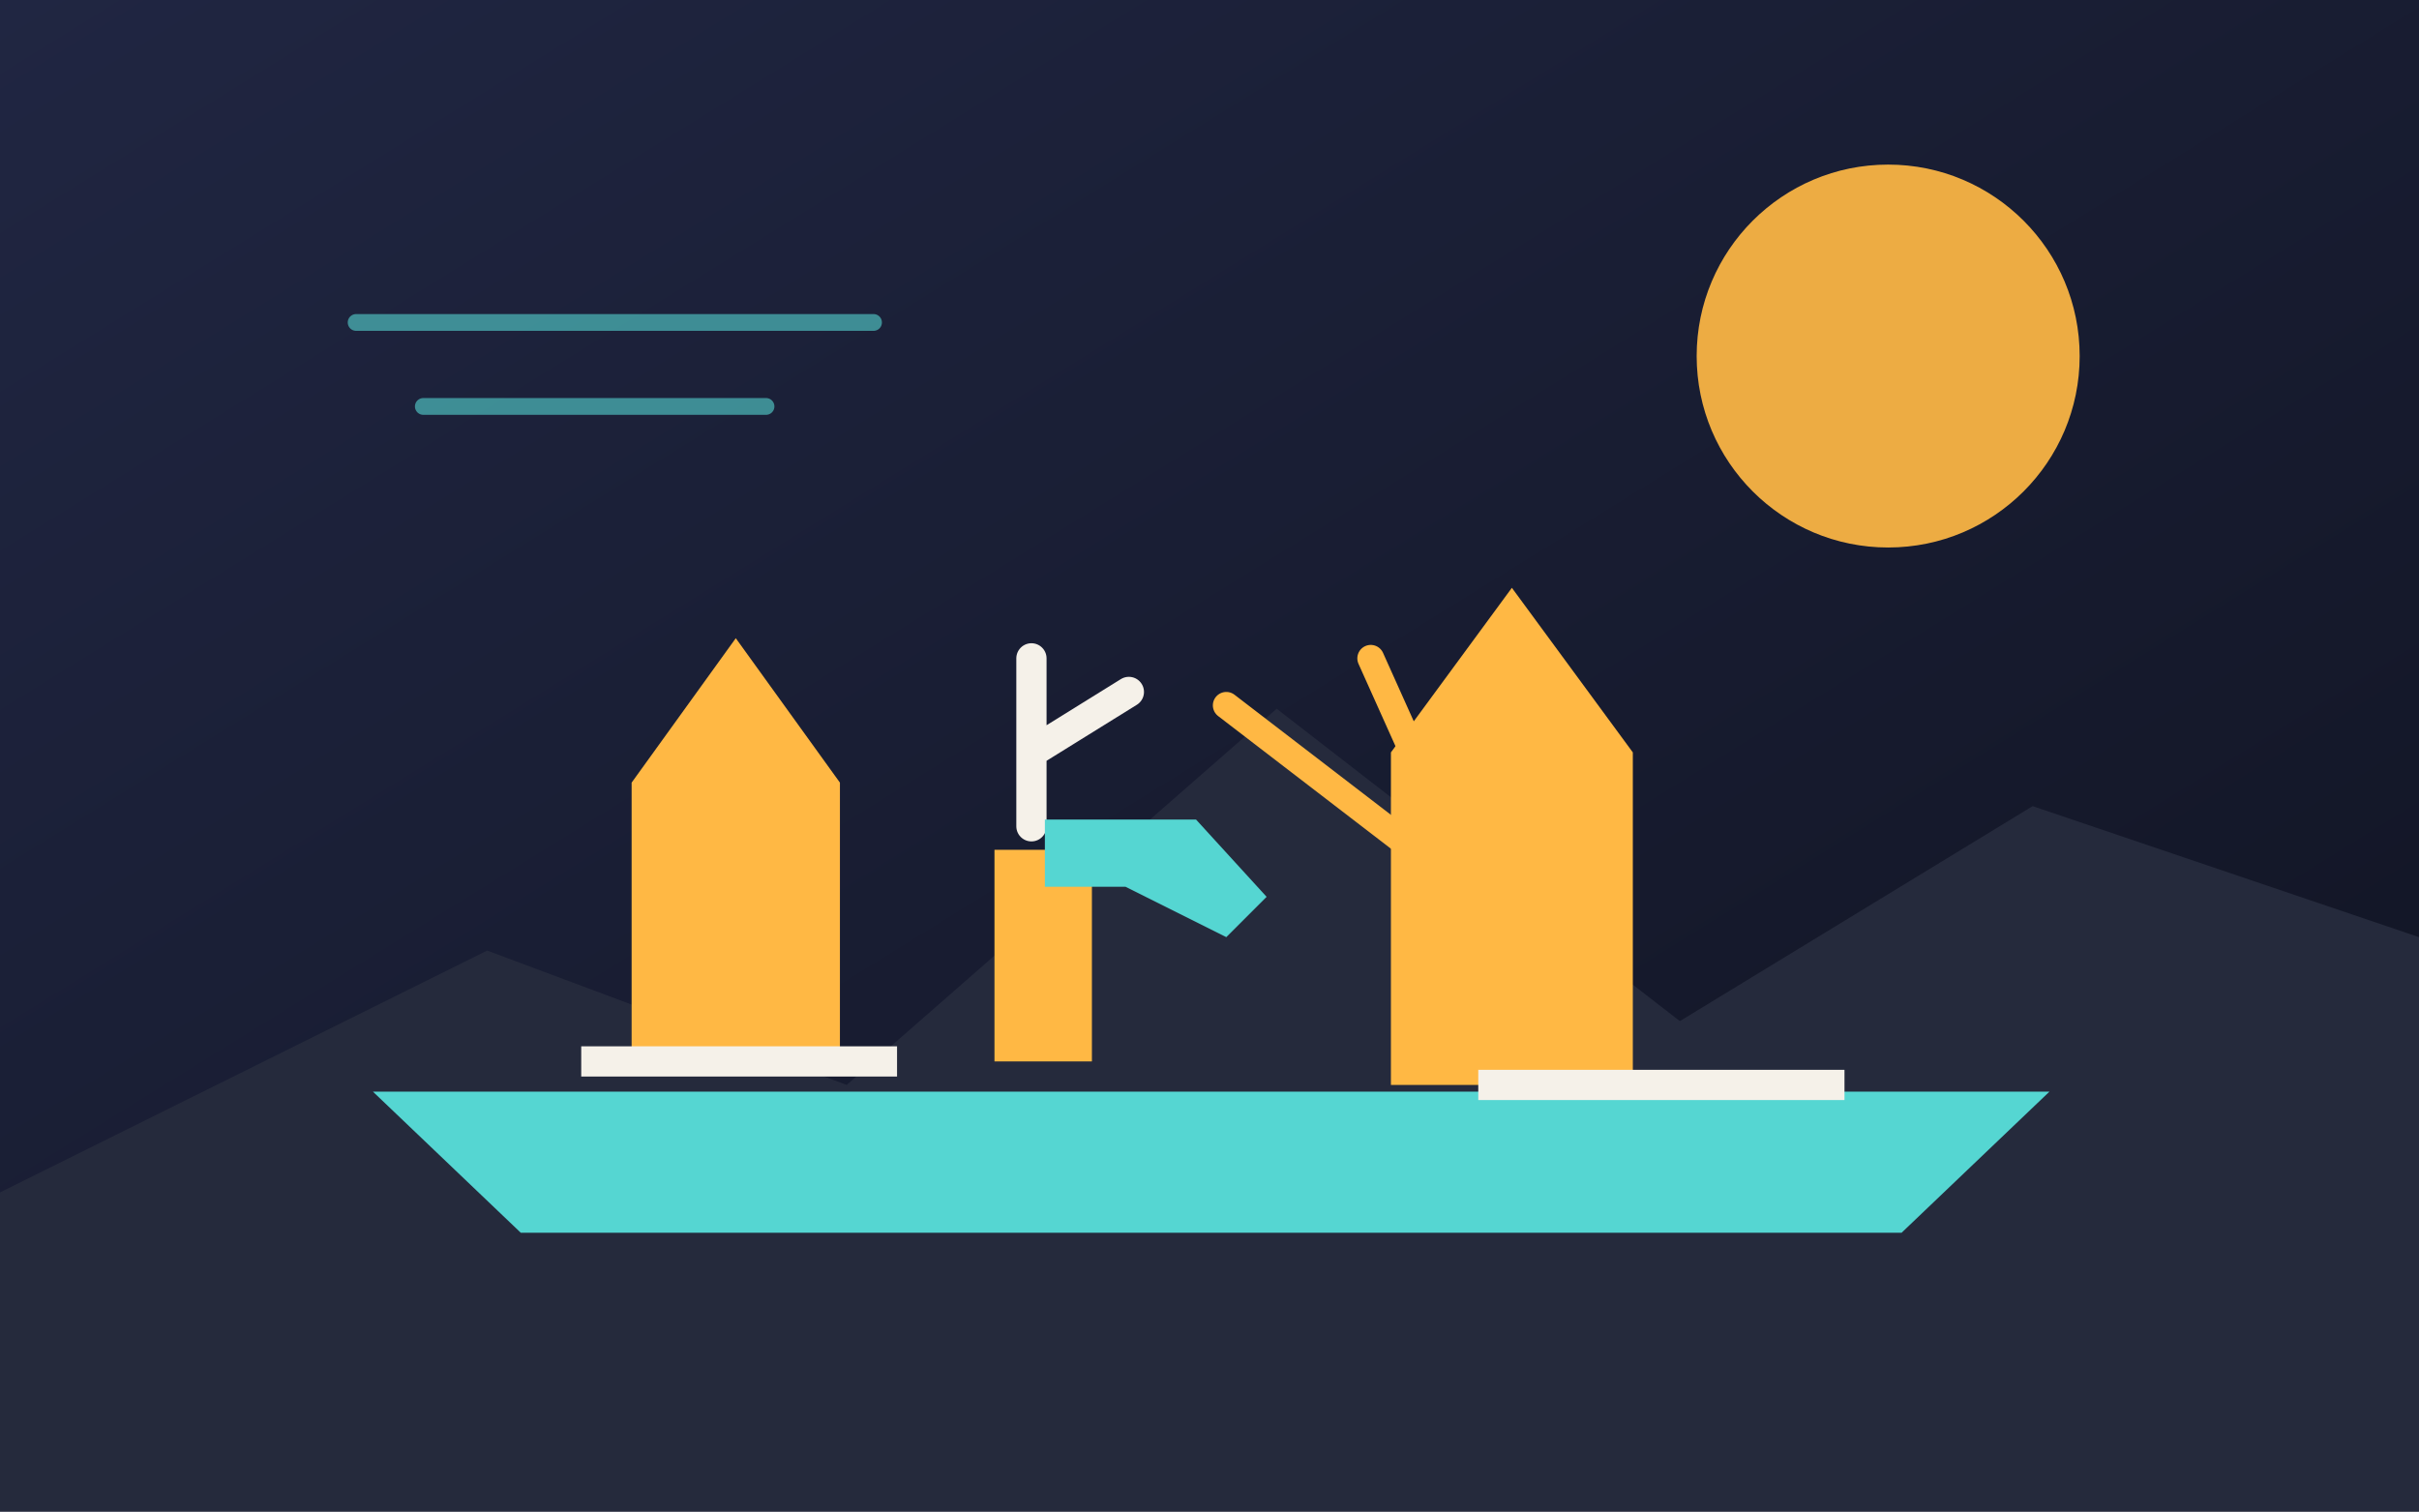
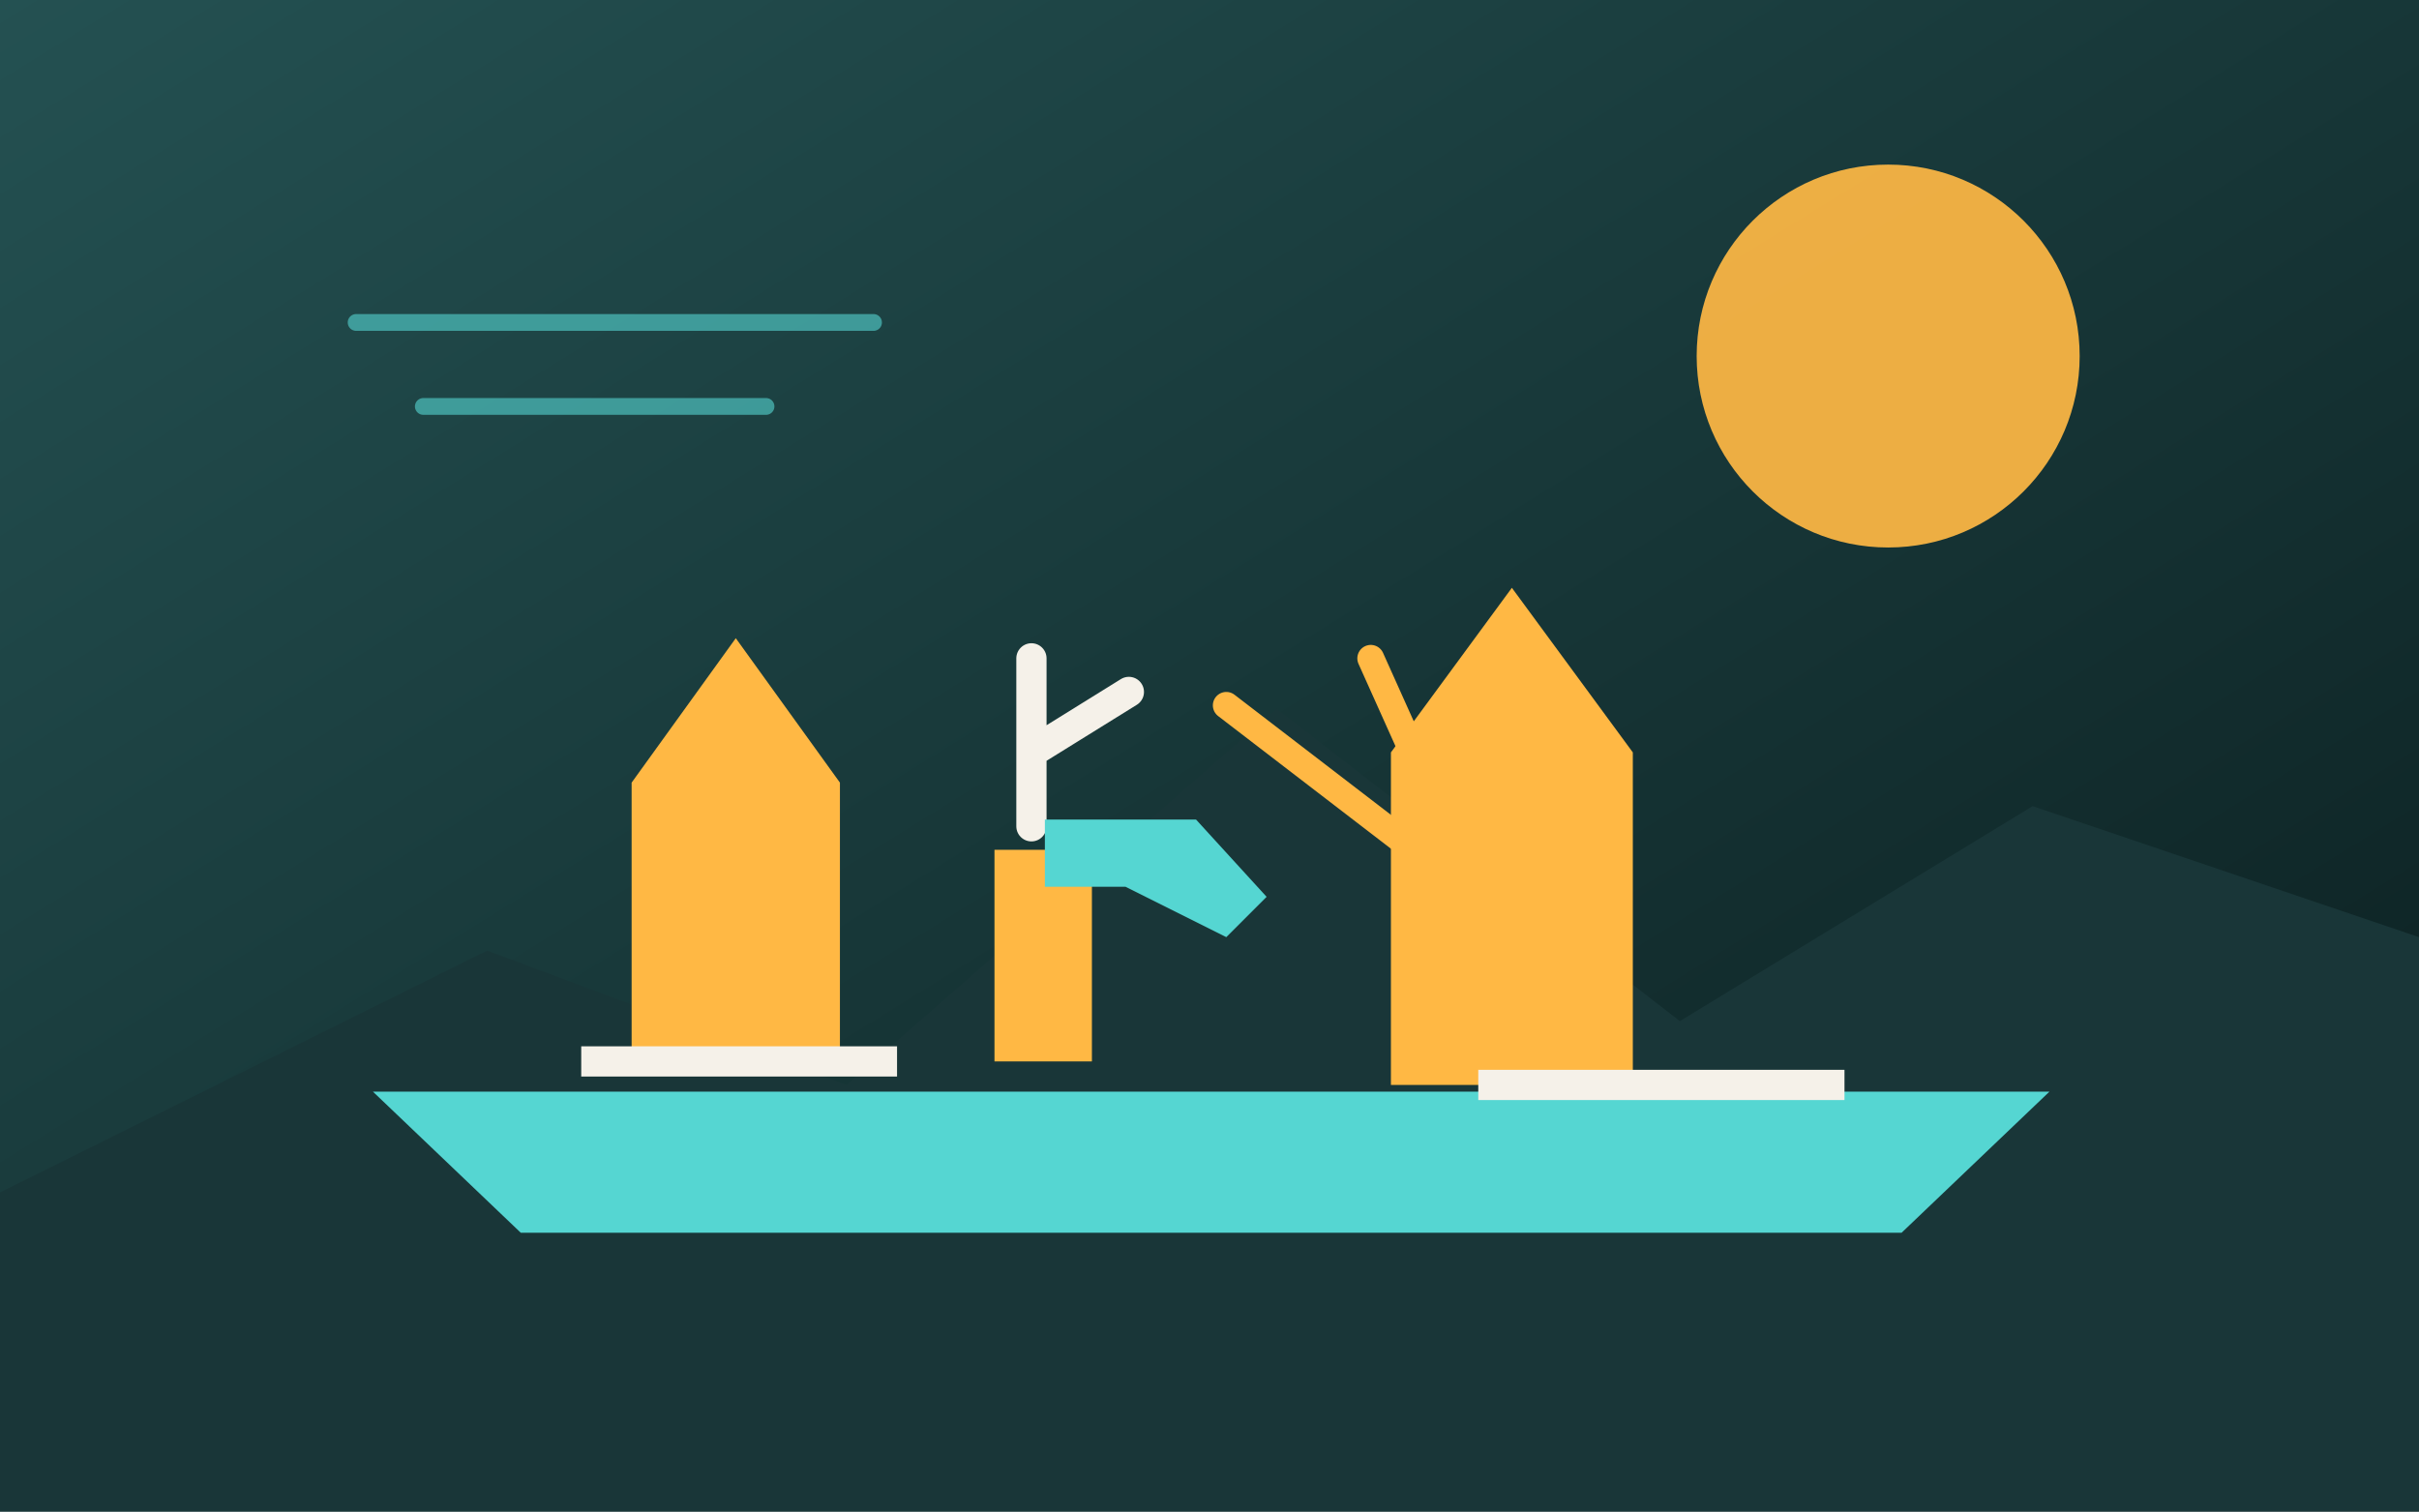
<svg xmlns="http://www.w3.org/2000/svg" viewBox="0 0 720 450">
  <defs>
    <linearGradient id="sky" x2="1" y2="1">
-       <stop stop-color="#202642" />
-       <stop offset="1" stop-color="#101321" />
+       <stop stop-color="#245152" />
+       <stop offset="1" stop-color="#0a1c1d" />
    </linearGradient>
  </defs>
  <rect width="720" height="450" fill="url(#sky)" />
  <circle cx="562" cy="106" r="57" fill="#ffb844" opacity=".92" />
-   <path d="M0 355 145 283l107 40 128-112 120 93 105-64 115 39v171H0z" fill="#252a3c" />
+   <path d="M0 355 145 283l107 40 128-112 120 93 105-64 115 39v171H0z" fill="#193638" />
  <path d="M111 325h499l-44 42H155z" fill="#55d6d2" />
  <path d="M188 316v-83l31-43 31 43v83m164 7v-99l36-49 36 49v99" fill="#ffb844" />
  <path d="M173 316h94m173 7h109" stroke="#f5f1e9" stroke-width="9" />
  <path d="M296 253h29v63h-29z" fill="#ffb844" />
  <path d="M307 246v-50m0 28 29-18" stroke="#f5f1e9" stroke-linecap="round" stroke-width="9" />
  <path d="M311 244h45l21 23-12 12-30-15h-24z" fill="#55d6d2" />
  <path d="m365 210 56 43m-13-57 22 49" stroke="#ffb844" stroke-linecap="round" stroke-width="8" />
  <path d="M106 96h154M126 121h102" stroke="#55d6d2" stroke-linecap="round" stroke-width="5" opacity=".6" />
</svg>
